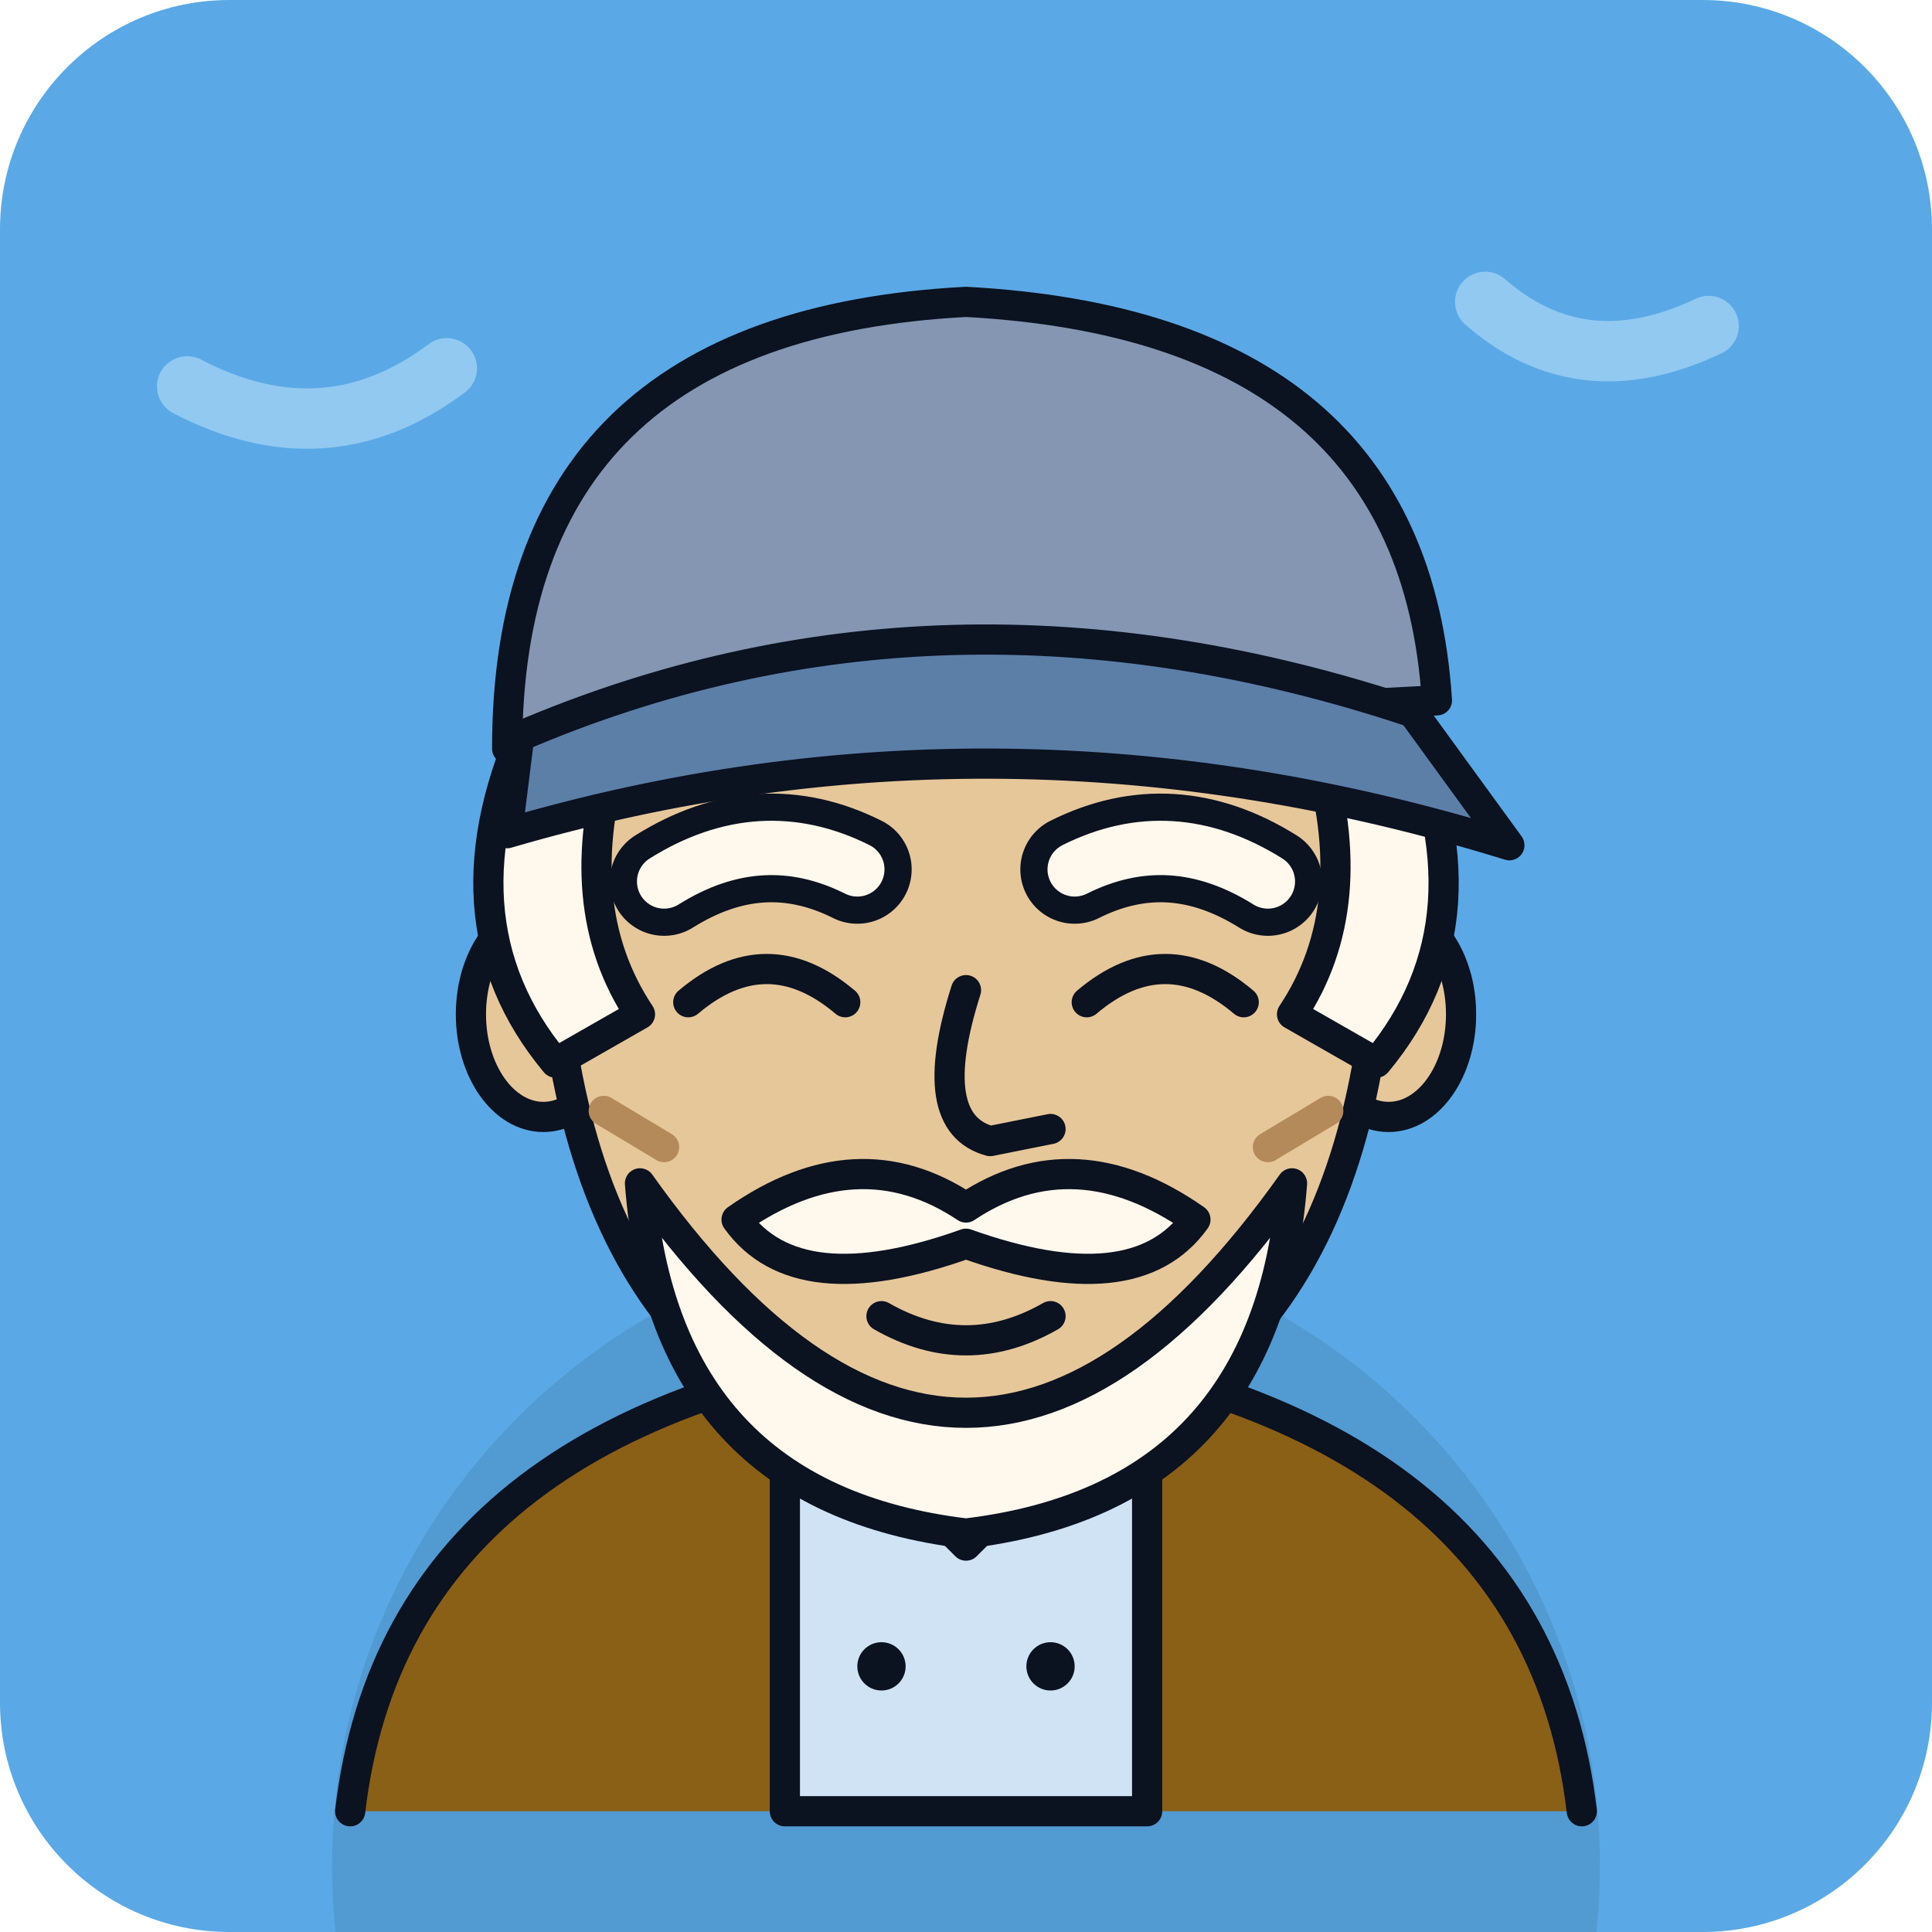
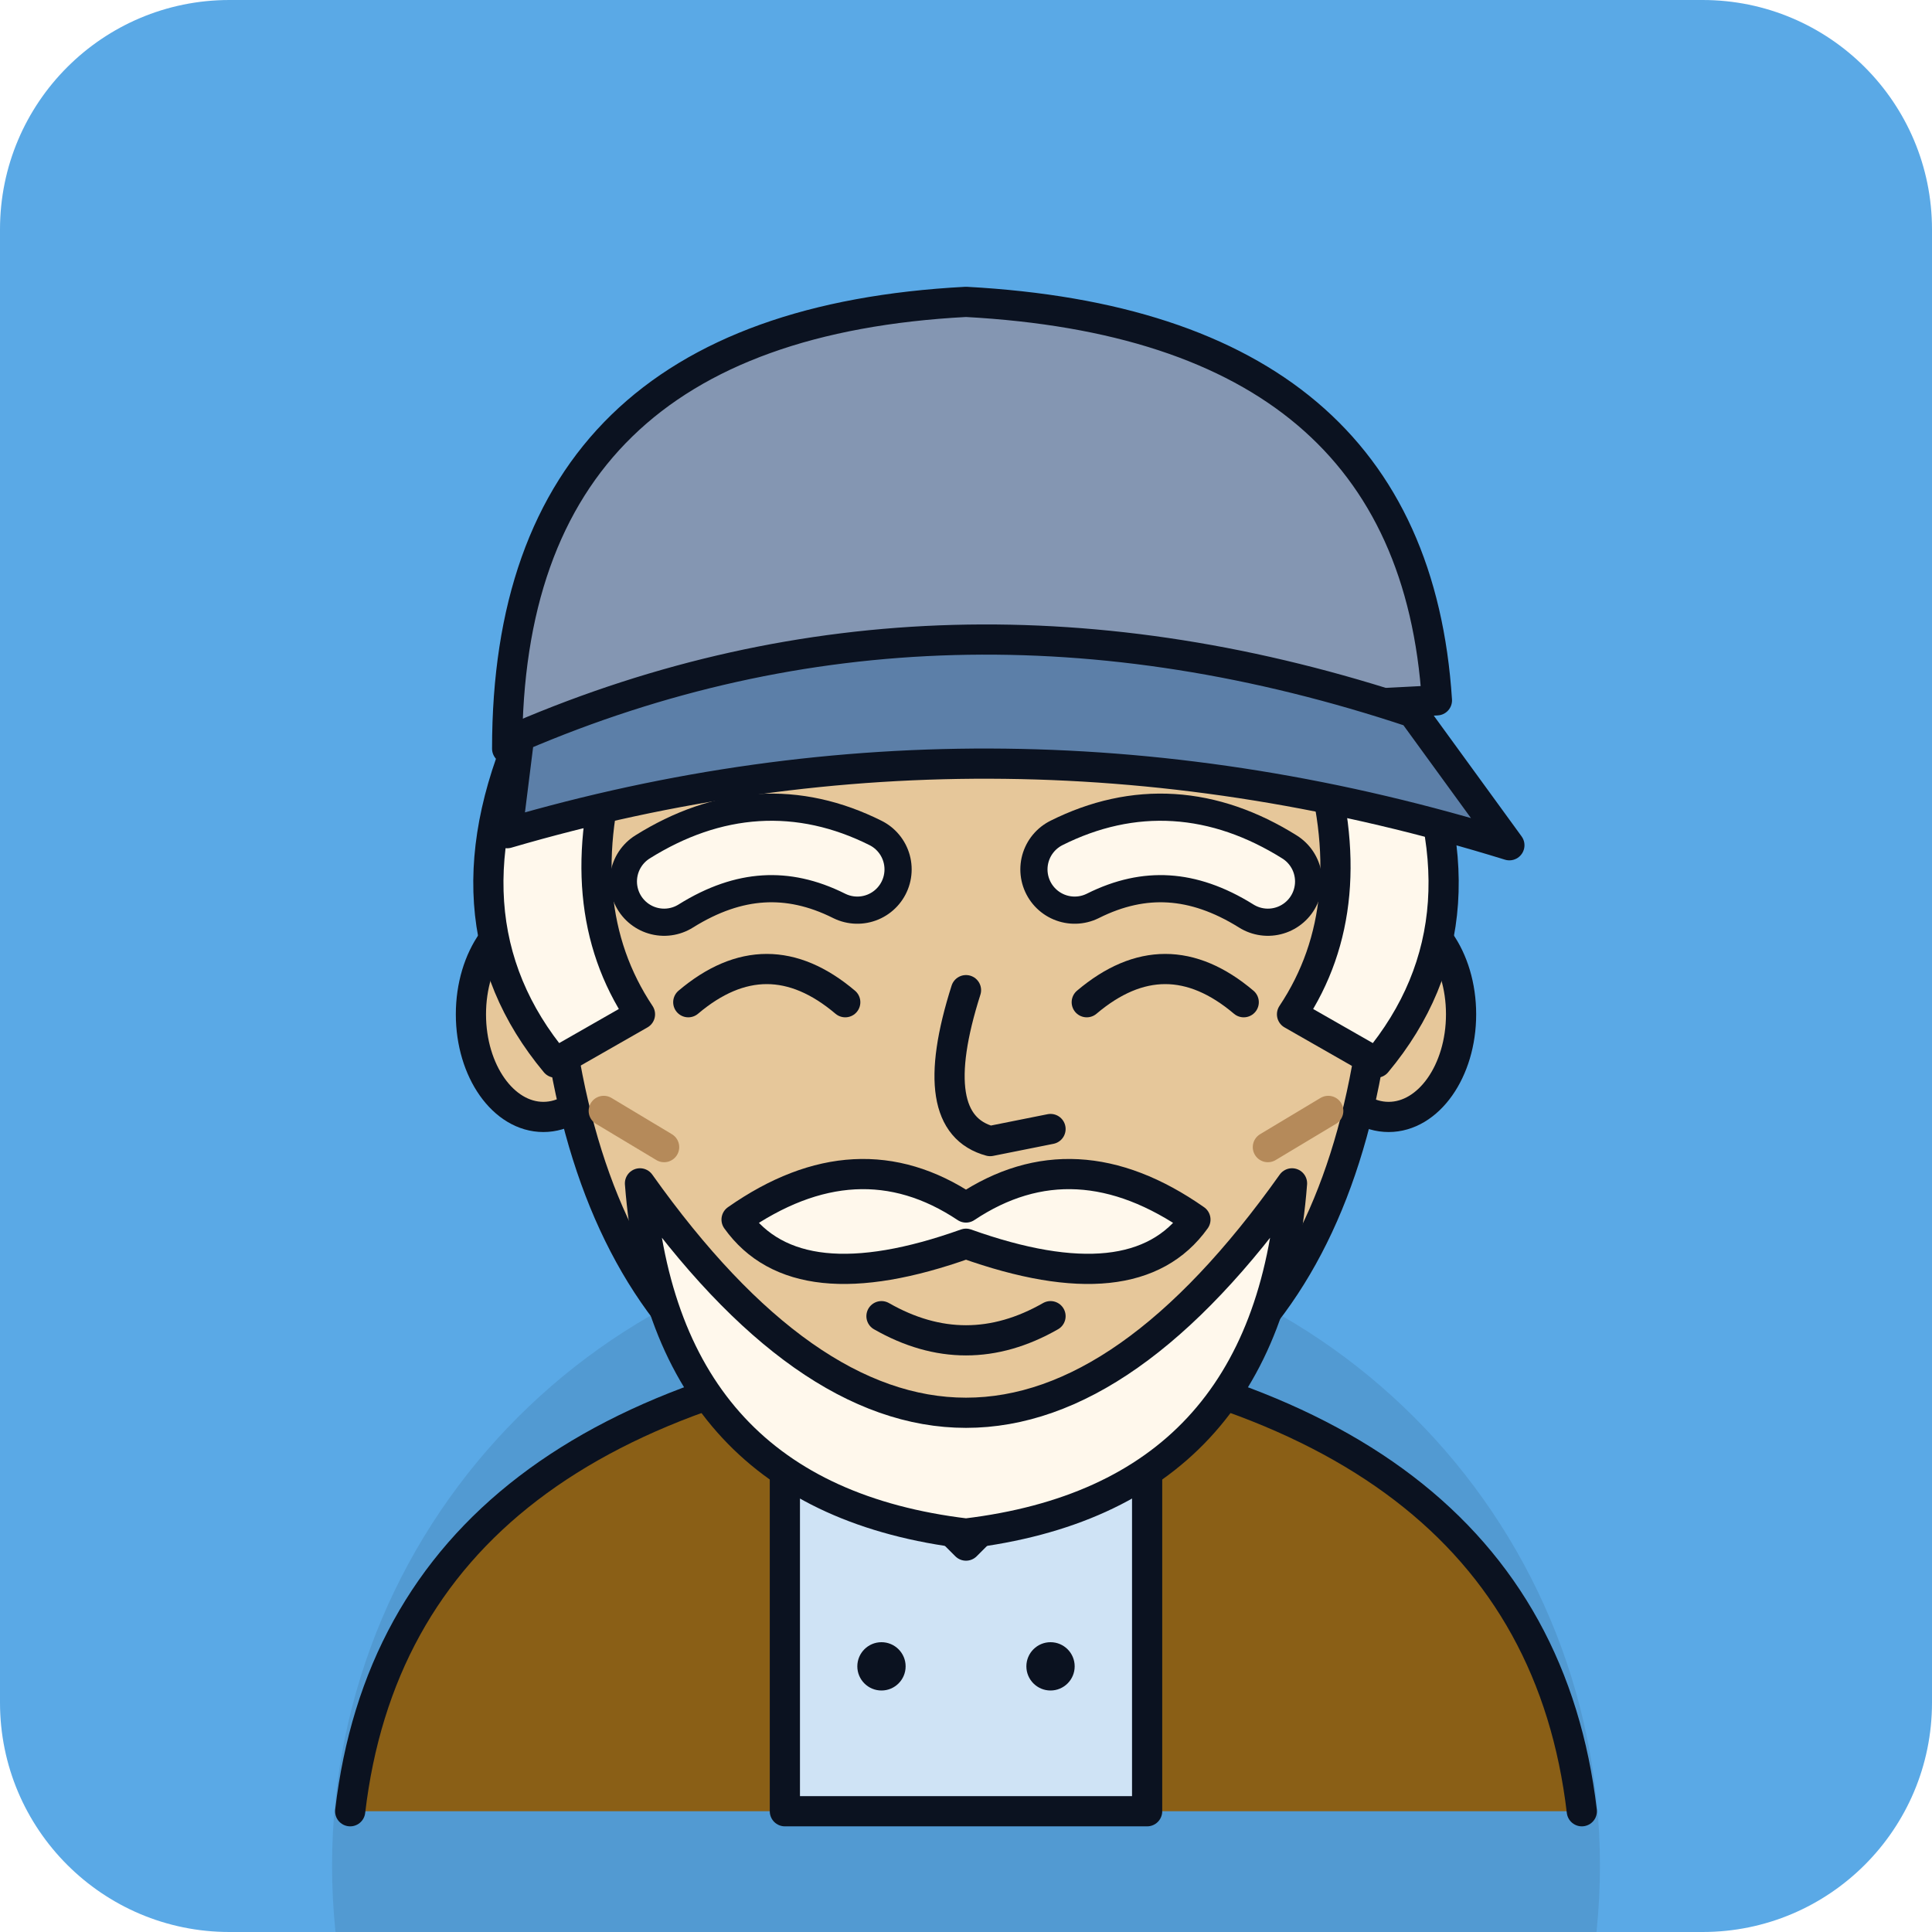
<svg xmlns="http://www.w3.org/2000/svg" width="320" height="320" viewBox="0 0 320 320" role="img" aria-label="Kasketli bilge dede avatarı">
  <rect width="320" height="320" rx="38" fill="#5aa9e6" />
  <circle cx="160" cy="309" r="105" fill="#0b1220" opacity=".1" />
-   <path d="M31 64q23 12 43-3M246 50q16 14 37 4" fill="none" stroke="#d5efff" stroke-width="10" stroke-linecap="round" opacity=".45" />
  <path d="M58 300q8-68 102-78 94 10 102 78" fill="#8a5f16" stroke="#0b1220" stroke-width="5" stroke-linecap="round" stroke-linejoin="round" />
  <path d="M130 226l30 30 30-30v74h-60Z" fill="#cfe3f5" stroke="#0b1220" stroke-width="5" stroke-linecap="round" stroke-linejoin="round" />
  <circle cx="146" cy="276" r="4" fill="#0b1220" />
  <circle cx="174" cy="276" r="4" fill="#0b1220" />
  <ellipse cx="90" cy="168" rx="12" ry="17" fill="#e6c79a" stroke="#0b1220" stroke-width="5" stroke-linecap="round" stroke-linejoin="round" />
  <ellipse cx="230" cy="168" rx="12" ry="17" fill="#e6c79a" stroke="#0b1220" stroke-width="5" stroke-linecap="round" stroke-linejoin="round" />
  <path d="M91 149q0-86 69-92 71 6 69 93-2 85-69 94-67-9-69-95Z" fill="#e6c79a" stroke="#0b1220" stroke-width="5" stroke-linecap="round" stroke-linejoin="round" />
  <path d="M92 176q-20-24-4-58l14 6q-8 26 4 44ZM228 176q20-24 4-58l-14 6q8 26-4 44Z" fill="#fff8ec" stroke="#0b1220" stroke-width="5" stroke-linecap="round" stroke-linejoin="round" />
  <path d="M84 124q0-70 76-74 74 4 78 66Z" fill="#8496b2" stroke="#0b1220" stroke-width="5" stroke-linecap="round" stroke-linejoin="round" />
  <path d="M86 122q70-30 148-4l16 22q-84-26-166-2Z" fill="#5c7fa8" stroke="#0b1220" stroke-width="5" stroke-linecap="round" stroke-linejoin="round" />
  <path d="M110 146q16-10 32-2M178 144q16-8 32 2" fill="none" stroke="#0b1220" stroke-width="18" stroke-linecap="round" stroke-linejoin="round" />
  <path d="M110 146q16-10 32-2M178 144q16-8 32 2" fill="none" stroke="#fff8ec" stroke-width="9" stroke-linecap="round" stroke-linejoin="round" />
  <path d="M114 166q13-11 26 0M180 166q13-11 26 0" fill="none" stroke="#0b1220" stroke-width="5" stroke-linecap="round" stroke-linejoin="round" />
  <path d="M160 164q-7 22 4 25l10-2" fill="none" stroke="#0b1220" stroke-width="5" stroke-linecap="round" stroke-linejoin="round" />
  <path d="M106 196q54 76 108 0-4 52-54 58-50-6-54-58Z" fill="#fff8ec" stroke="#0b1220" stroke-width="5" stroke-linecap="round" stroke-linejoin="round" />
  <path d="M160 200q-18-12-38 2 10 14 38 4 28 10 38-4-20-14-38-2Z" fill="#fff8ec" stroke="#0b1220" stroke-width="5" stroke-linecap="round" stroke-linejoin="round" />
  <path d="M146 218q14 8 28 0" fill="none" stroke="#0b1220" stroke-width="5" stroke-linecap="round" stroke-linejoin="round" />
  <path d="M100 184l10 6M220 184l-10 6" fill="none" stroke="#b58a5a" stroke-width="5" stroke-linecap="round" />
</svg>
